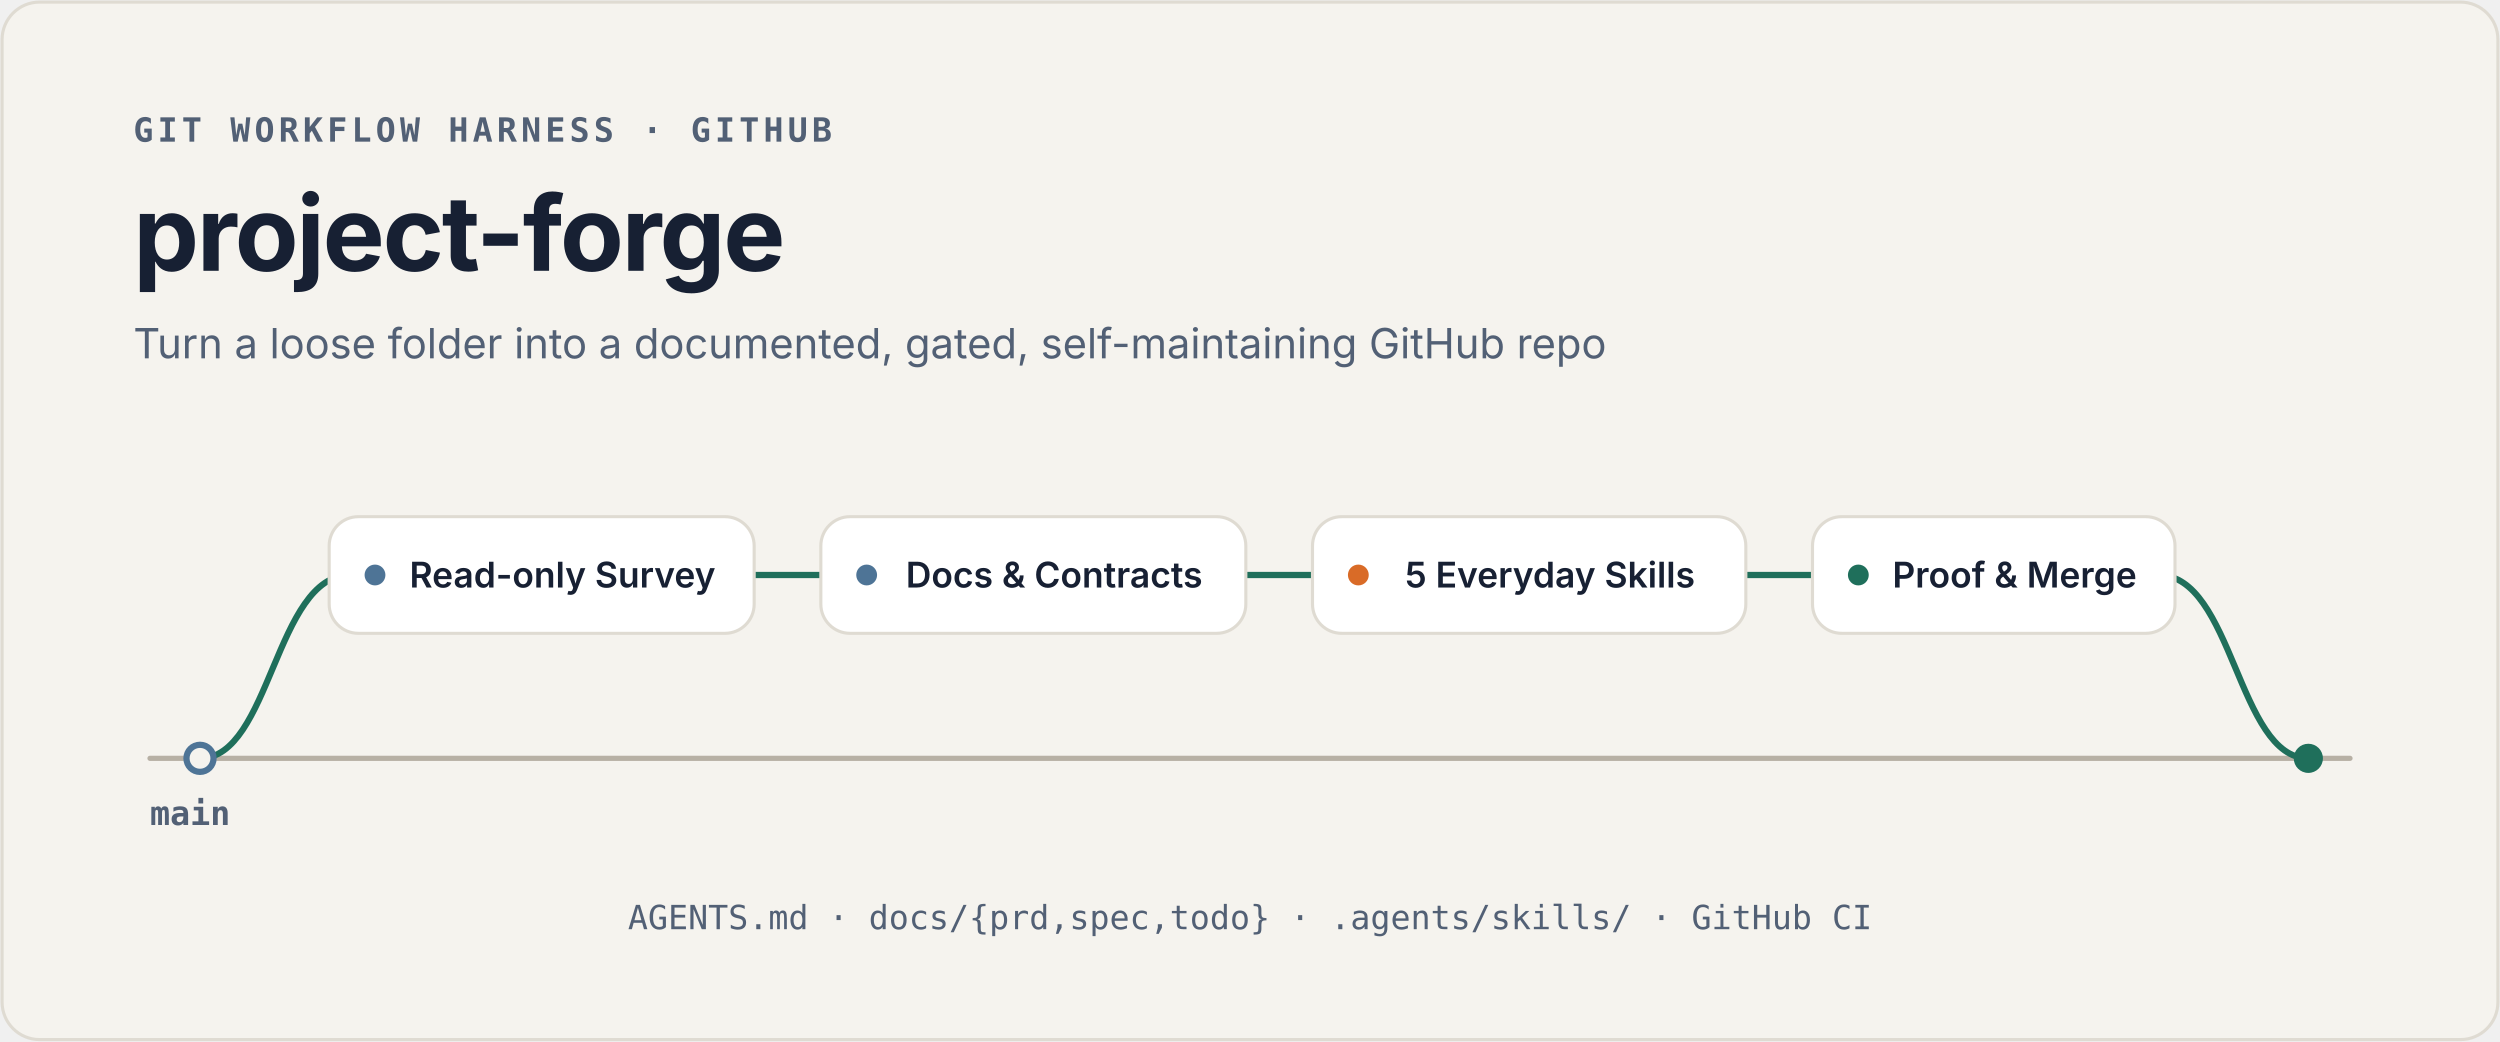
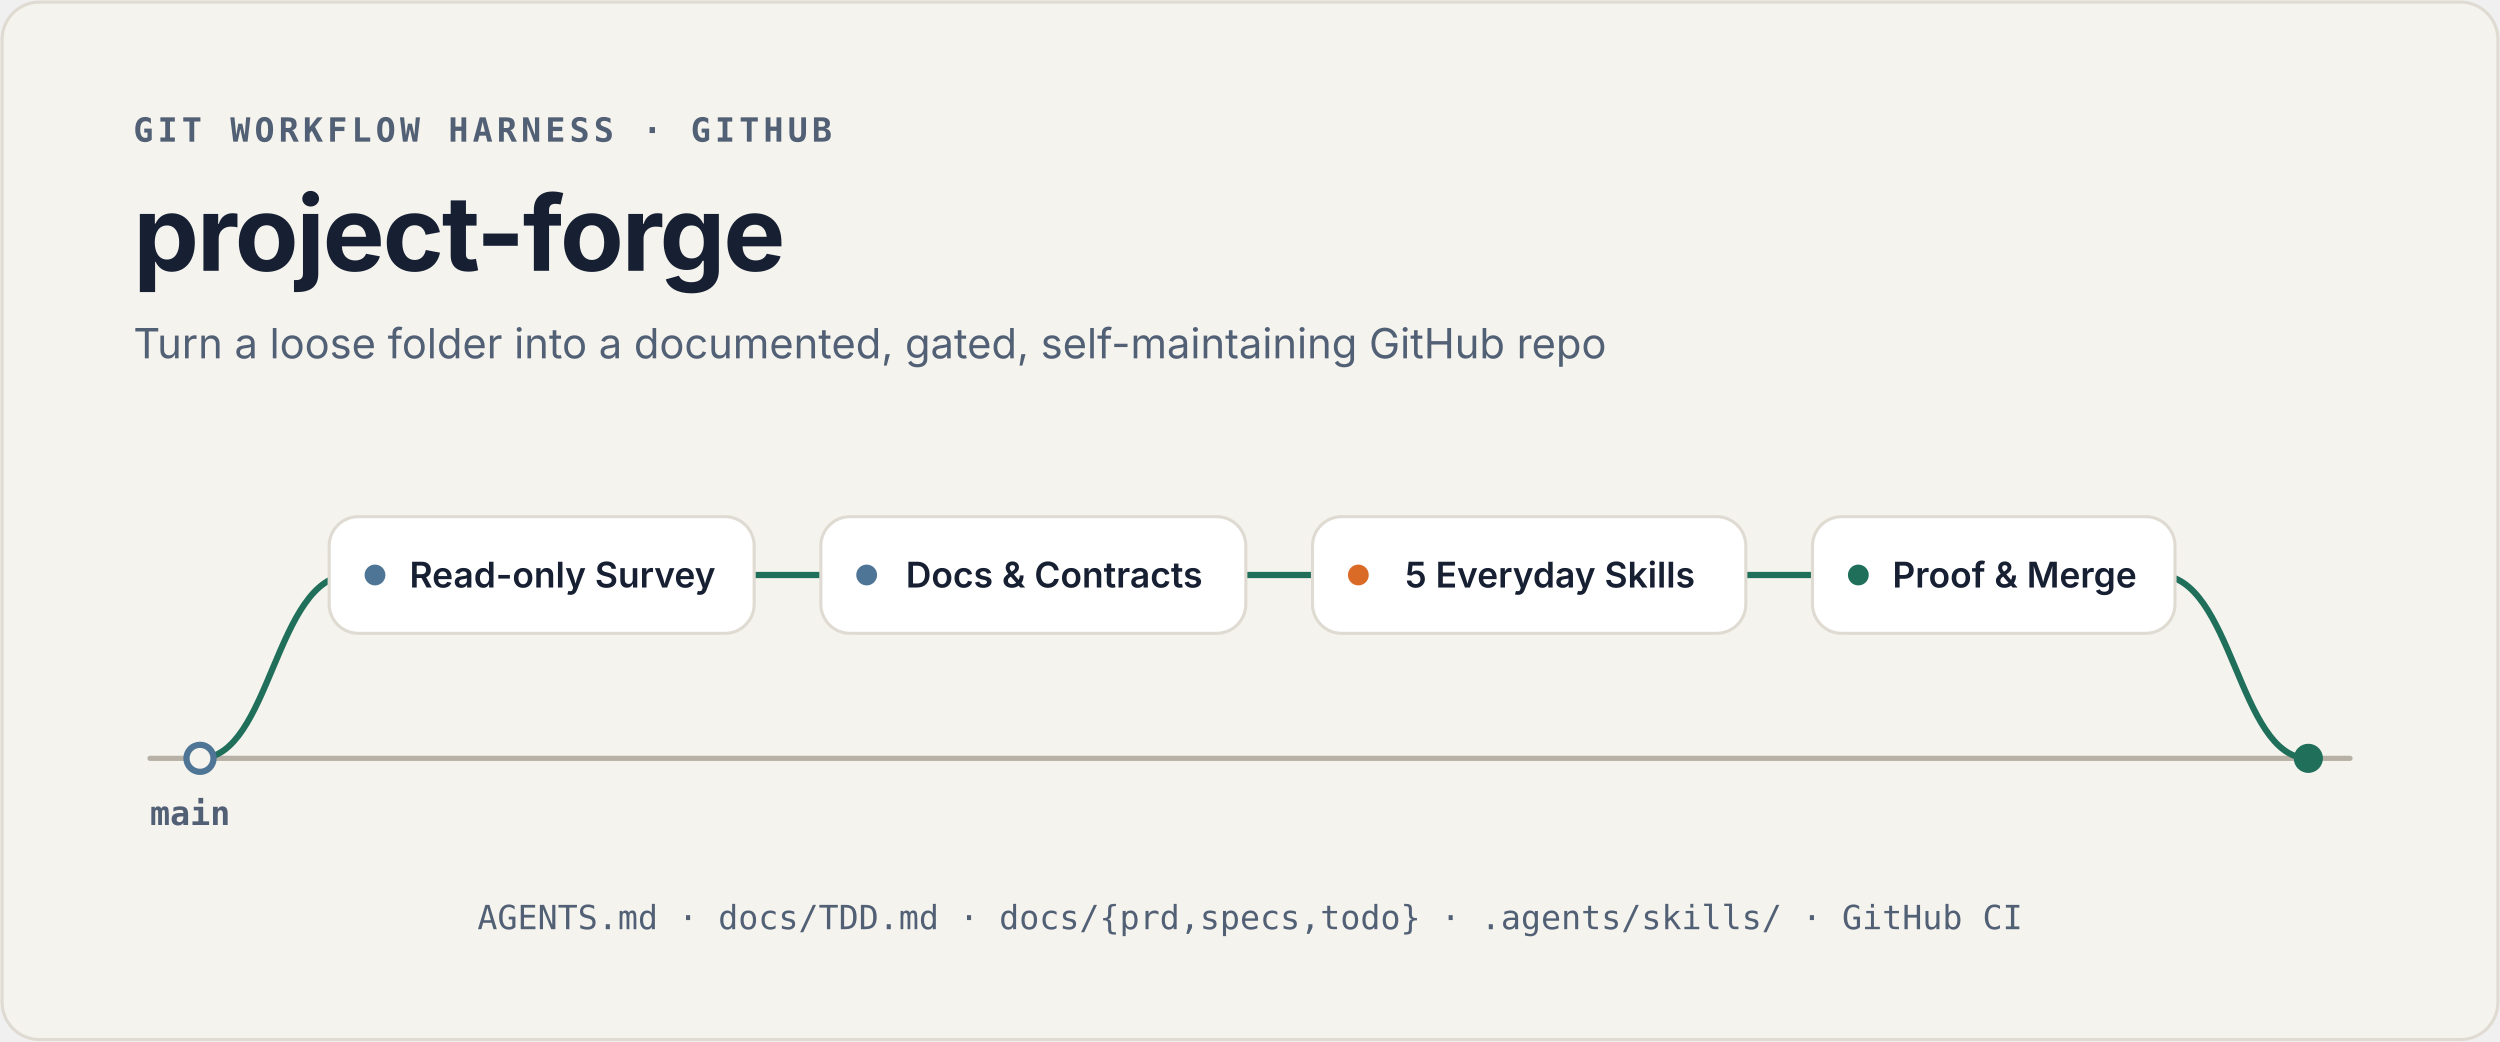
<svg xmlns="http://www.w3.org/2000/svg" viewBox="0 0 1200 500" width="1200" height="500" role="img" aria-labelledby="hero-en-title hero-en-desc">
  <defs>
    <style>
      .sans { font-family: 'Inter', -apple-system, BlinkMacSystemFont, 'Segoe UI', sans-serif; }
      .mono { font-family: 'JetBrains Mono', 'Fira Code', 'SFMono-Regular', Consolas, monospace; }
    </style>
  </defs>
  <rect x="1" y="1" width="1198" height="498" rx="18" fill="#F5F3EE" stroke="#DFDBD2" stroke-width="1.5" />
  <text x="64" y="68" class="mono" font-size="16" font-weight="600" letter-spacing="2" fill="#526075">GIT WORKFLOW HARNESS · GITHUB</text>
  <text x="64" y="130" class="sans" font-size="50" font-weight="700" fill="#172033" letter-spacing="-1">project-forge</text>
  <text x="64" y="172" class="sans" font-size="20" font-weight="400" fill="#526075">Turn a loose folder into a documented, gated, self-maintaining GitHub repo</text>
  <line x1="72" y1="364" x2="1128" y2="364" stroke="#B7B0A4" stroke-width="2.5" stroke-linecap="round" />
  <text x="72" y="396" class="mono" font-size="16" font-weight="600" fill="#526075">main</text>
  <path d="M 96 364 C 130 364, 132 276, 168 276 L 1036 276 C 1072 276, 1074 364, 1108 364" fill="none" stroke="#1F6F5B" stroke-width="3" stroke-linecap="round" />
  <circle cx="96" cy="364" r="6.5" fill="#F5F3EE" stroke="#4E7496" stroke-width="3" />
  <circle cx="1108" cy="364" r="7" fill="#1F6F5B" />
  <g>
    <rect x="158" y="248" width="204" height="56" rx="14" fill="#FFFFFF" stroke="#DFDBD2" stroke-width="1.5" />
    <circle cx="180" cy="276" r="5" fill="#4E7496" />
    <text x="270" y="282" class="sans" font-size="17" font-weight="600" fill="#172033" text-anchor="middle">Read-only Survey</text>
    <rect x="394" y="248" width="204" height="56" rx="14" fill="#FFFFFF" stroke="#DFDBD2" stroke-width="1.5" />
    <circle cx="416" cy="276" r="5" fill="#4E7496" />
    <text x="506" y="282" class="sans" font-size="17" font-weight="600" fill="#172033" text-anchor="middle">Docs &amp; Contracts</text>
    <rect x="630" y="248" width="208" height="56" rx="14" fill="#FFFFFF" stroke="#DFDBD2" stroke-width="1.5" />
    <circle cx="652" cy="276" r="5" fill="#D96B27" />
    <text x="744" y="282" class="sans" font-size="17" font-weight="600" fill="#172033" text-anchor="middle">5 Everyday Skills</text>
    <rect x="870" y="248" width="174" height="56" rx="14" fill="#FFFFFF" stroke="#DFDBD2" stroke-width="1.5" />
    <circle cx="892" cy="276" r="5" fill="#1F6F5B" />
    <text x="967" y="282" class="sans" font-size="17" font-weight="600" fill="#172033" text-anchor="middle">Proof &amp; Merge</text>
  </g>
-   <text x="600" y="446" class="mono" font-size="16" font-weight="500" fill="#526075" text-anchor="middle">AGENTS.md  ·  docs/{prd,spec,todo}  ·  .agents/skills/  ·  GitHub CI</text>
+   <text x="600" y="446" class="mono" font-size="16" font-weight="500" fill="#526075" text-anchor="middle">AGENTS.md  ·  docs/TDD.md  ·  docs/{prd,specs,todo}  ·  .agents/skills/  ·  GitHub CI</text>
</svg>
